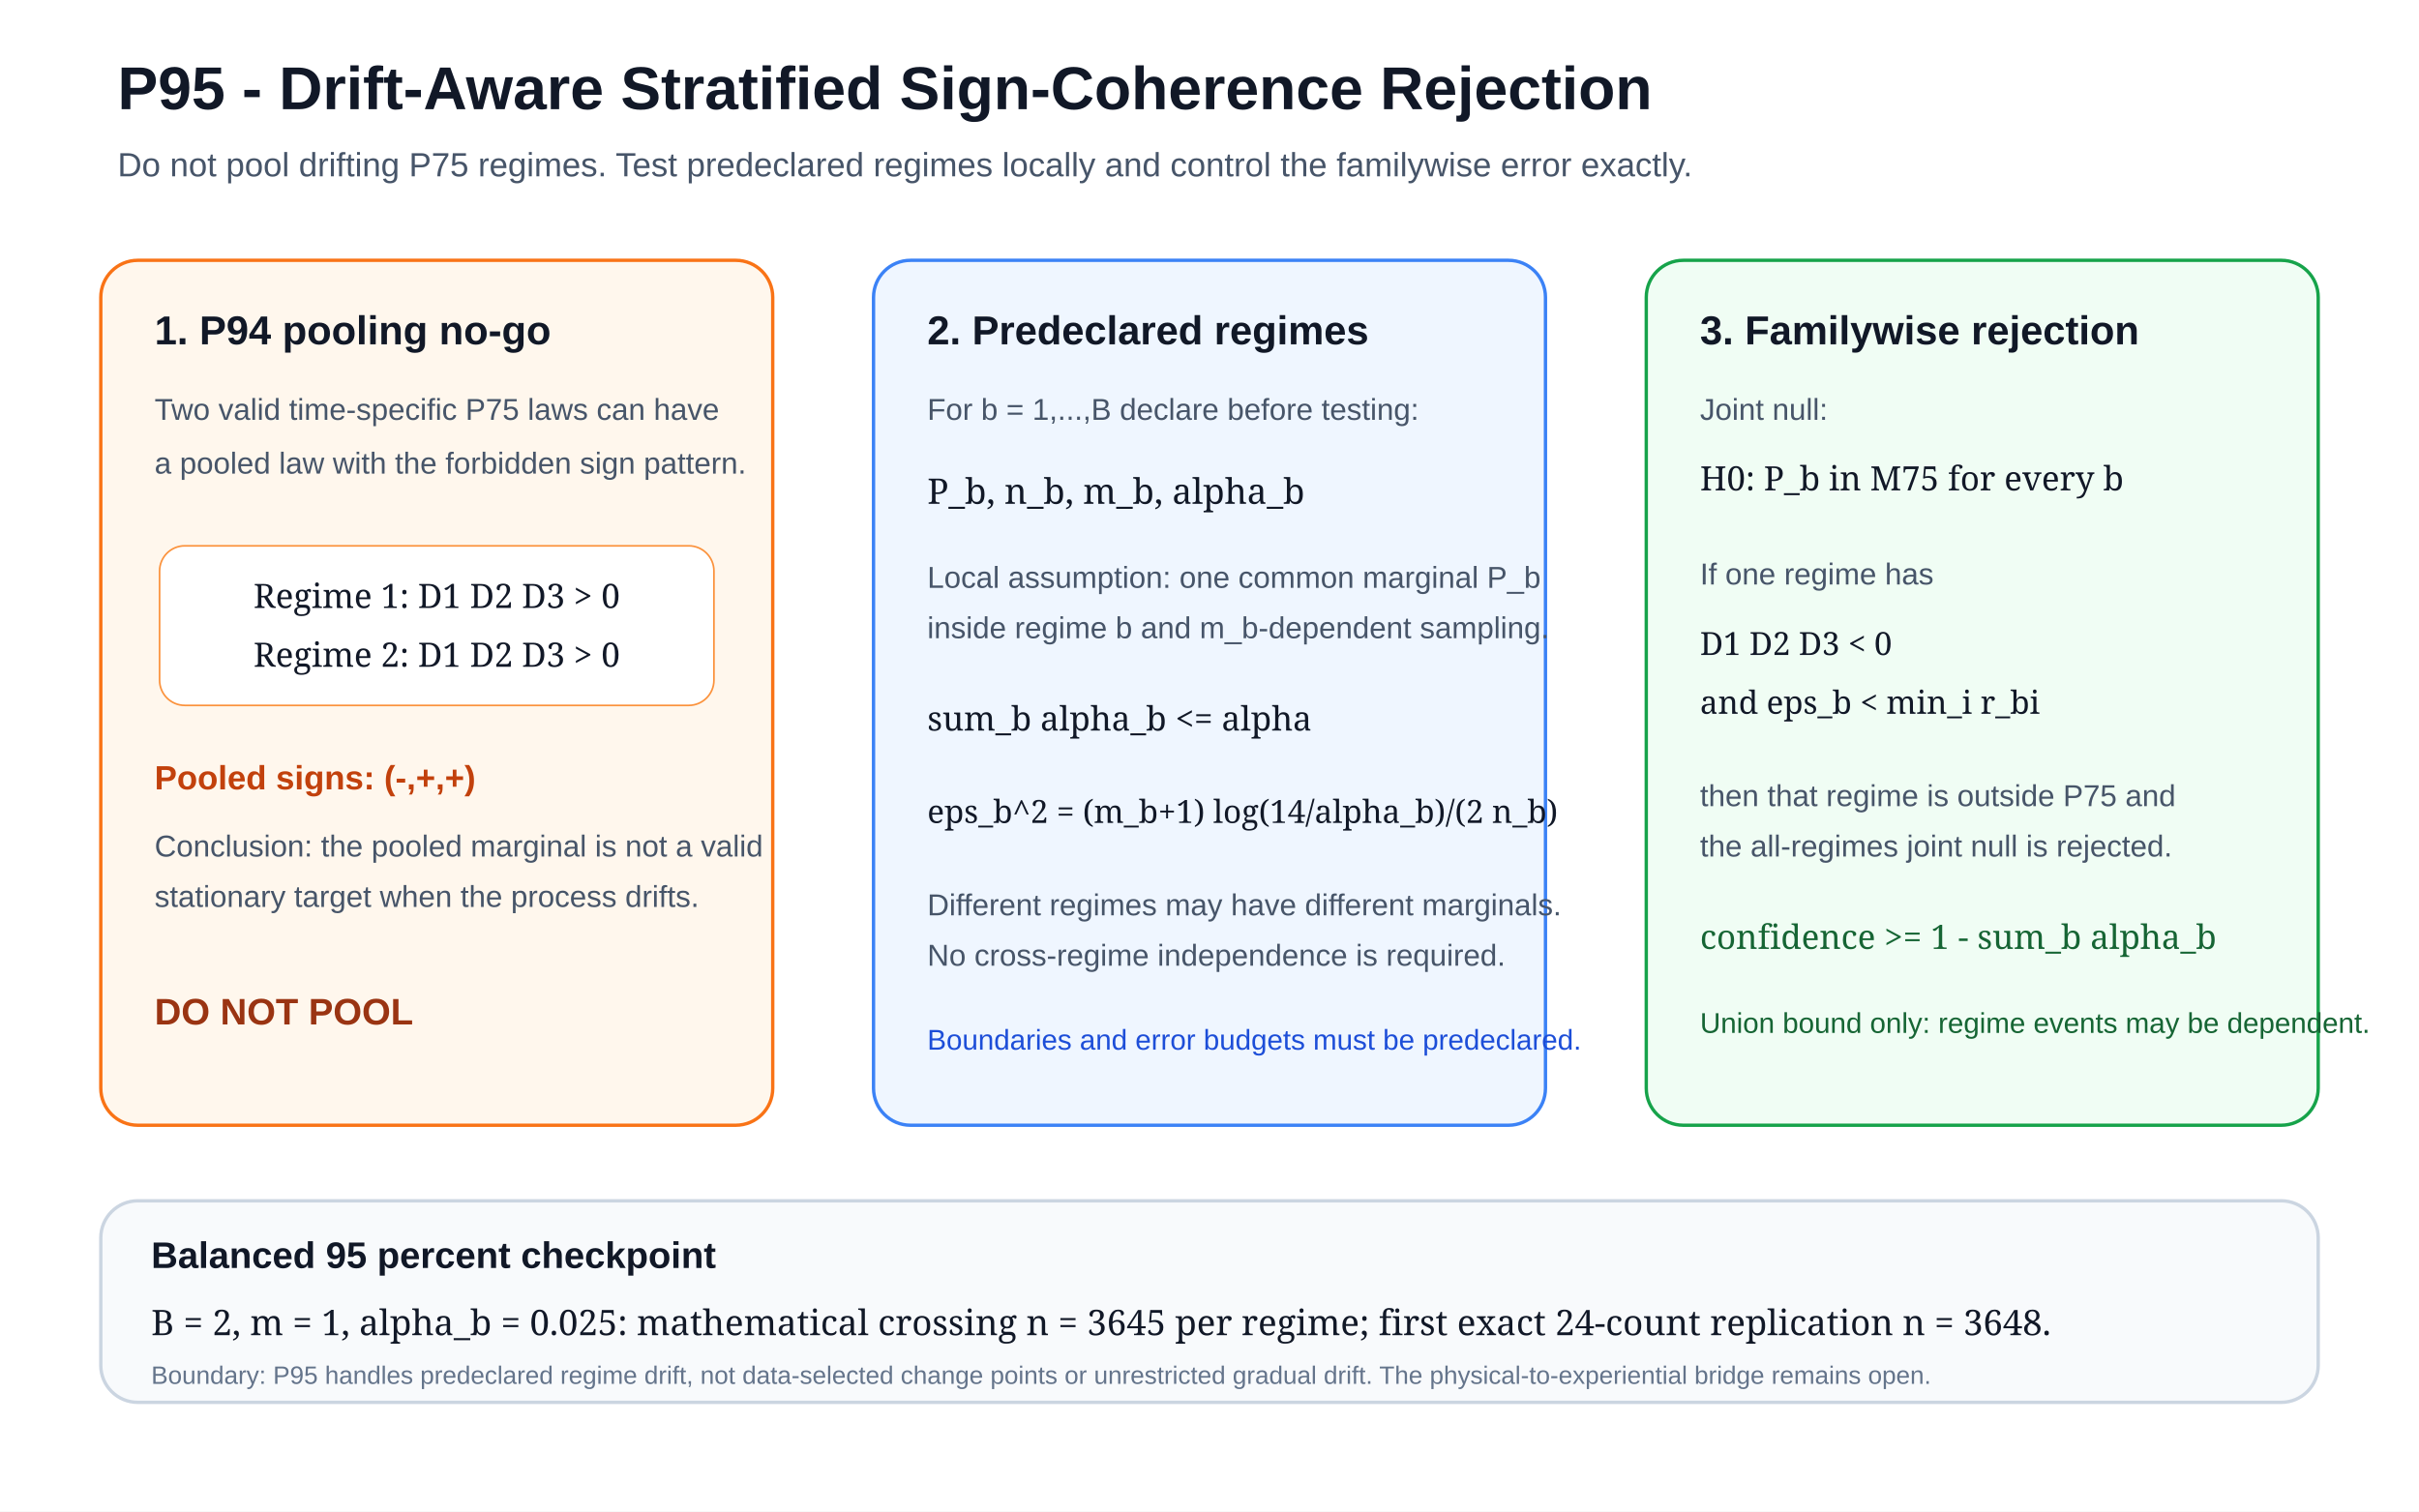
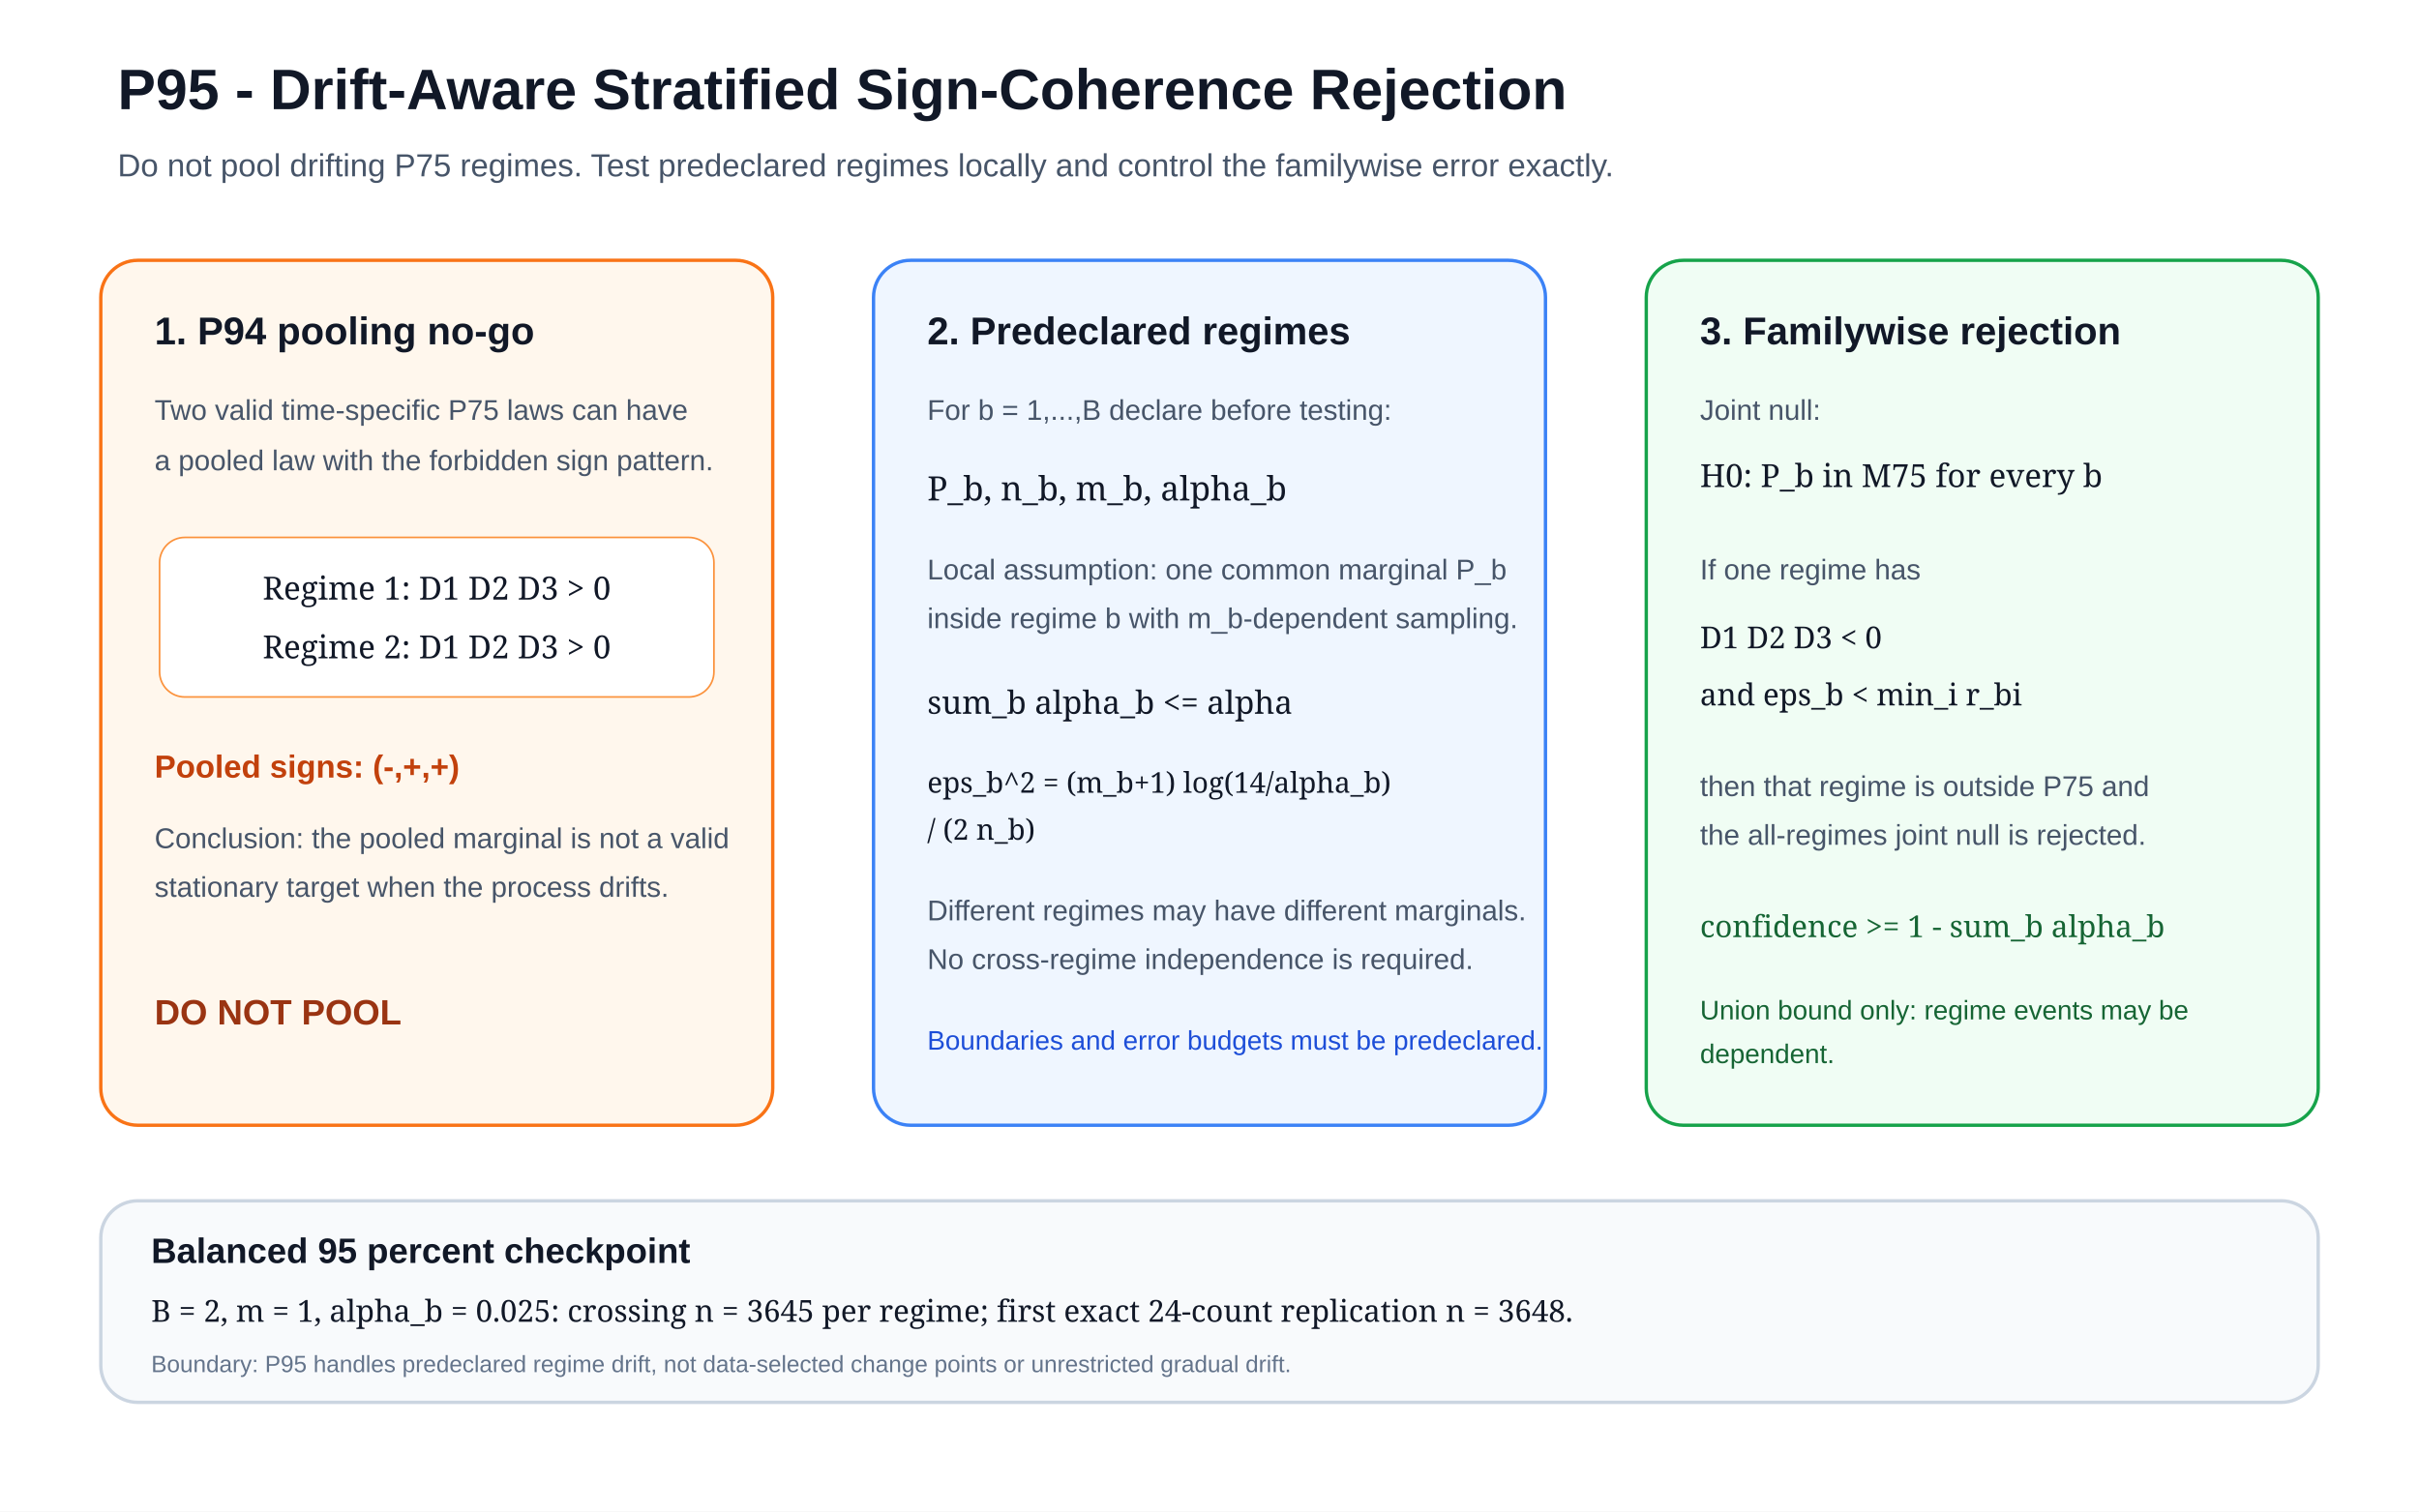
<svg xmlns="http://www.w3.org/2000/svg" width="1440" height="900" viewBox="0 0 1440 900" role="img" aria-labelledby="title desc">
  <rect width="1440" height="900" fill="#ffffff" />
-   <text x="70" y="65" font-family="Arial, Helvetica, sans-serif" font-size="36" font-weight="700" fill="#111827">P95 - Drift-Aware Stratified Sign-Coherence Rejection</text>
-   <text x="70" y="105" font-family="Arial, Helvetica, sans-serif" font-size="20" fill="#475569">Do not pool drifting P75 regimes. Test predeclared regimes locally and control the familywise error exactly.</text>
+   <text x="70" y="65" font-family="Arial, Helvetica, sans-serif" font-size="34" font-weight="700" fill="#111827">P95 - Drift-Aware Stratified Sign-Coherence Rejection</text>
+   <text x="70" y="105" font-family="Arial, Helvetica, sans-serif" font-size="19" fill="#475569">Do not pool drifting P75 regimes. Test predeclared regimes locally and control the familywise error exactly.</text>
  <rect x="60" y="155" width="400" height="515" rx="22" fill="#fff7ed" stroke="#f97316" stroke-width="2" />
-   <text x="92" y="205" font-family="Arial, Helvetica, sans-serif" font-size="24" font-weight="700" fill="#111827">1. P94 pooling no-go</text>
-   <text x="92" y="250" font-family="Arial, Helvetica, sans-serif" font-size="18" fill="#475569">Two valid time-specific P75 laws can have</text>
-   <text x="92" y="282" font-family="Arial, Helvetica, sans-serif" font-size="18" fill="#475569">a pooled law with the forbidden sign pattern.</text>
-   <rect x="95" y="325" width="330" height="95" rx="15" fill="#ffffff" stroke="#fb923c" />
-   <text x="260" y="362" text-anchor="middle" font-family="Georgia, serif" font-size="20" fill="#111827">Regime 1: D1 D2 D3 &gt; 0</text>
-   <text x="260" y="397" text-anchor="middle" font-family="Georgia, serif" font-size="20" fill="#111827">Regime 2: D1 D2 D3 &gt; 0</text>
-   <text x="92" y="470" font-family="Arial, Helvetica, sans-serif" font-size="20" font-weight="700" fill="#c2410c">Pooled signs: (-,+,+)</text>
-   <text x="92" y="510" font-family="Arial, Helvetica, sans-serif" font-size="18" fill="#475569">Conclusion: the pooled marginal is not a valid</text>
-   <text x="92" y="540" font-family="Arial, Helvetica, sans-serif" font-size="18" fill="#475569">stationary target when the process drifts.</text>
-   <text x="92" y="610" font-family="Arial, Helvetica, sans-serif" font-size="22" font-weight="700" fill="#9a3412">DO NOT POOL</text>
+   <text x="92" y="205" font-family="Arial, Helvetica, sans-serif" font-size="23" font-weight="700" fill="#111827">1. P94 pooling no-go</text>
+   <text x="92" y="250" font-family="Arial, Helvetica, sans-serif" font-size="17" fill="#475569">Two valid time-specific P75 laws can have</text>
+   <text x="92" y="280" font-family="Arial, Helvetica, sans-serif" font-size="17" fill="#475569">a pooled law with the forbidden sign pattern.</text>
+   <rect x="95" y="320" width="330" height="95" rx="15" fill="#ffffff" stroke="#fb923c" />
+   <text x="260" y="357" text-anchor="middle" font-family="Georgia, serif" font-size="19" fill="#111827">Regime 1: D1 D2 D3 &gt; 0</text>
+   <text x="260" y="392" text-anchor="middle" font-family="Georgia, serif" font-size="19" fill="#111827">Regime 2: D1 D2 D3 &gt; 0</text>
+   <text x="92" y="463" font-family="Arial, Helvetica, sans-serif" font-size="19" font-weight="700" fill="#c2410c">Pooled signs: (-,+,+)</text>
+   <text x="92" y="505" font-family="Arial, Helvetica, sans-serif" font-size="17" fill="#475569">Conclusion: the pooled marginal is not a valid</text>
+   <text x="92" y="534" font-family="Arial, Helvetica, sans-serif" font-size="17" fill="#475569">stationary target when the process drifts.</text>
+   <text x="92" y="610" font-family="Arial, Helvetica, sans-serif" font-size="21" font-weight="700" fill="#9a3412">DO NOT POOL</text>
  <rect x="520" y="155" width="400" height="515" rx="22" fill="#eff6ff" stroke="#3b82f6" stroke-width="2" />
-   <text x="552" y="205" font-family="Arial, Helvetica, sans-serif" font-size="24" font-weight="700" fill="#111827">2. Predeclared regimes</text>
-   <text x="552" y="250" font-family="Arial, Helvetica, sans-serif" font-size="18" fill="#475569">For b = 1,...,B declare before testing:</text>
-   <text x="552" y="300" font-family="Georgia, serif" font-size="21" fill="#111827">P_b, n_b, m_b, alpha_b</text>
-   <text x="552" y="350" font-family="Arial, Helvetica, sans-serif" font-size="18" fill="#475569">Local assumption: one common marginal P_b</text>
-   <text x="552" y="380" font-family="Arial, Helvetica, sans-serif" font-size="18" fill="#475569">inside regime b and m_b-dependent sampling.</text>
-   <text x="552" y="435" font-family="Georgia, serif" font-size="20" fill="#111827">sum_b alpha_b &lt;= alpha</text>
-   <text x="552" y="490" font-family="Georgia, serif" font-size="19" fill="#111827">eps_b^2 = (m_b+1) log(14/alpha_b)/(2 n_b)</text>
-   <text x="552" y="545" font-family="Arial, Helvetica, sans-serif" font-size="18" fill="#475569">Different regimes may have different marginals.</text>
-   <text x="552" y="575" font-family="Arial, Helvetica, sans-serif" font-size="18" fill="#475569">No cross-regime independence is required.</text>
-   <text x="552" y="625" font-family="Arial, Helvetica, sans-serif" font-size="17" fill="#1d4ed8">Boundaries and error budgets must be predeclared.</text>
+   <text x="552" y="205" font-family="Arial, Helvetica, sans-serif" font-size="23" font-weight="700" fill="#111827">2. Predeclared regimes</text>
+   <text x="552" y="250" font-family="Arial, Helvetica, sans-serif" font-size="17" fill="#475569">For b = 1,...,B declare before testing:</text>
+   <text x="552" y="298" font-family="Georgia, serif" font-size="20" fill="#111827">P_b, n_b, m_b, alpha_b</text>
+   <text x="552" y="345" font-family="Arial, Helvetica, sans-serif" font-size="17" fill="#475569">Local assumption: one common marginal P_b</text>
+   <text x="552" y="374" font-family="Arial, Helvetica, sans-serif" font-size="17" fill="#475569">inside regime b with m_b-dependent sampling.</text>
+   <text x="552" y="425" font-family="Georgia, serif" font-size="19" fill="#111827">sum_b alpha_b &lt;= alpha</text>
+   <text x="552" y="472" font-family="Georgia, serif" font-size="17" fill="#111827">eps_b^2 = (m_b+1) log(14/alpha_b)</text>
+   <text x="552" y="500" font-family="Georgia, serif" font-size="17" fill="#111827">/ (2 n_b)</text>
+   <text x="552" y="548" font-family="Arial, Helvetica, sans-serif" font-size="17" fill="#475569">Different regimes may have different marginals.</text>
+   <text x="552" y="577" font-family="Arial, Helvetica, sans-serif" font-size="17" fill="#475569">No cross-regime independence is required.</text>
+   <text x="552" y="625" font-family="Arial, Helvetica, sans-serif" font-size="16" fill="#1d4ed8">Boundaries and error budgets must be predeclared.</text>
  <rect x="980" y="155" width="400" height="515" rx="22" fill="#f0fdf4" stroke="#16a34a" stroke-width="2" />
-   <text x="1012" y="205" font-family="Arial, Helvetica, sans-serif" font-size="24" font-weight="700" fill="#111827">3. Familywise rejection</text>
-   <text x="1012" y="250" font-family="Arial, Helvetica, sans-serif" font-size="18" fill="#475569">Joint null:</text>
-   <text x="1012" y="292" font-family="Georgia, serif" font-size="20" fill="#111827">H0: P_b in M75 for every b</text>
-   <text x="1012" y="348" font-family="Arial, Helvetica, sans-serif" font-size="18" fill="#475569">If one regime has</text>
-   <text x="1012" y="390" font-family="Georgia, serif" font-size="19" fill="#111827">D1 D2 D3 &lt; 0</text>
-   <text x="1012" y="425" font-family="Georgia, serif" font-size="19" fill="#111827">and eps_b &lt; min_i r_bi</text>
-   <text x="1012" y="480" font-family="Arial, Helvetica, sans-serif" font-size="18" fill="#475569">then that regime is outside P75 and</text>
-   <text x="1012" y="510" font-family="Arial, Helvetica, sans-serif" font-size="18" fill="#475569">the all-regimes joint null is rejected.</text>
-   <text x="1012" y="565" font-family="Georgia, serif" font-size="20" fill="#166534">confidence &gt;= 1 - sum_b alpha_b</text>
-   <text x="1012" y="615" font-family="Arial, Helvetica, sans-serif" font-size="17" fill="#166534">Union bound only: regime events may be dependent.</text>
+   <text x="1012" y="205" font-family="Arial, Helvetica, sans-serif" font-size="23" font-weight="700" fill="#111827">3. Familywise rejection</text>
+   <text x="1012" y="250" font-family="Arial, Helvetica, sans-serif" font-size="17" fill="#475569">Joint null:</text>
+   <text x="1012" y="290" font-family="Georgia, serif" font-size="19" fill="#111827">H0: P_b in M75 for every b</text>
+   <text x="1012" y="345" font-family="Arial, Helvetica, sans-serif" font-size="17" fill="#475569">If one regime has</text>
+   <text x="1012" y="386" font-family="Georgia, serif" font-size="18" fill="#111827">D1 D2 D3 &lt; 0</text>
+   <text x="1012" y="420" font-family="Georgia, serif" font-size="18" fill="#111827">and eps_b &lt; min_i r_bi</text>
+   <text x="1012" y="474" font-family="Arial, Helvetica, sans-serif" font-size="17" fill="#475569">then that regime is outside P75 and</text>
+   <text x="1012" y="503" font-family="Arial, Helvetica, sans-serif" font-size="17" fill="#475569">the all-regimes joint null is rejected.</text>
+   <text x="1012" y="558" font-family="Georgia, serif" font-size="18" fill="#166534">confidence &gt;= 1 - sum_b alpha_b</text>
+   <text x="1012" y="607" font-family="Arial, Helvetica, sans-serif" font-size="16" fill="#166534">Union bound only: regime events may be</text>
+   <text x="1012" y="633" font-family="Arial, Helvetica, sans-serif" font-size="16" fill="#166534">dependent.</text>
  <rect x="60" y="715" width="1320" height="120" rx="22" fill="#f8fafc" stroke="#cbd5e1" stroke-width="2" />
-   <text x="90" y="755" font-family="Arial, Helvetica, sans-serif" font-size="22" font-weight="700" fill="#111827">Balanced 95 percent checkpoint</text>
-   <text x="90" y="795" font-family="Georgia, serif" font-size="21" fill="#111827">B = 2, m = 1, alpha_b = 0.025: mathematical crossing n = 3645 per regime; first exact 24-count replication n = 3648.</text>
-   <text x="90" y="824" font-family="Arial, Helvetica, sans-serif" font-size="15" fill="#64748b">Boundary: P95 handles predeclared regime drift, not data-selected change points or unrestricted gradual drift. The physical-to-experiential bridge remains open.</text>
+   <text x="90" y="752" font-family="Arial, Helvetica, sans-serif" font-size="21" font-weight="700" fill="#111827">Balanced 95 percent checkpoint</text>
+   <text x="90" y="787" font-family="Georgia, serif" font-size="18" fill="#111827">B = 2, m = 1, alpha_b = 0.025: crossing n = 3645 per regime; first exact 24-count replication n = 3648.</text>
+   <text x="90" y="817" font-family="Arial, Helvetica, sans-serif" font-size="14" fill="#64748b">Boundary: P95 handles predeclared regime drift, not data-selected change points or unrestricted gradual drift.</text>
</svg>
